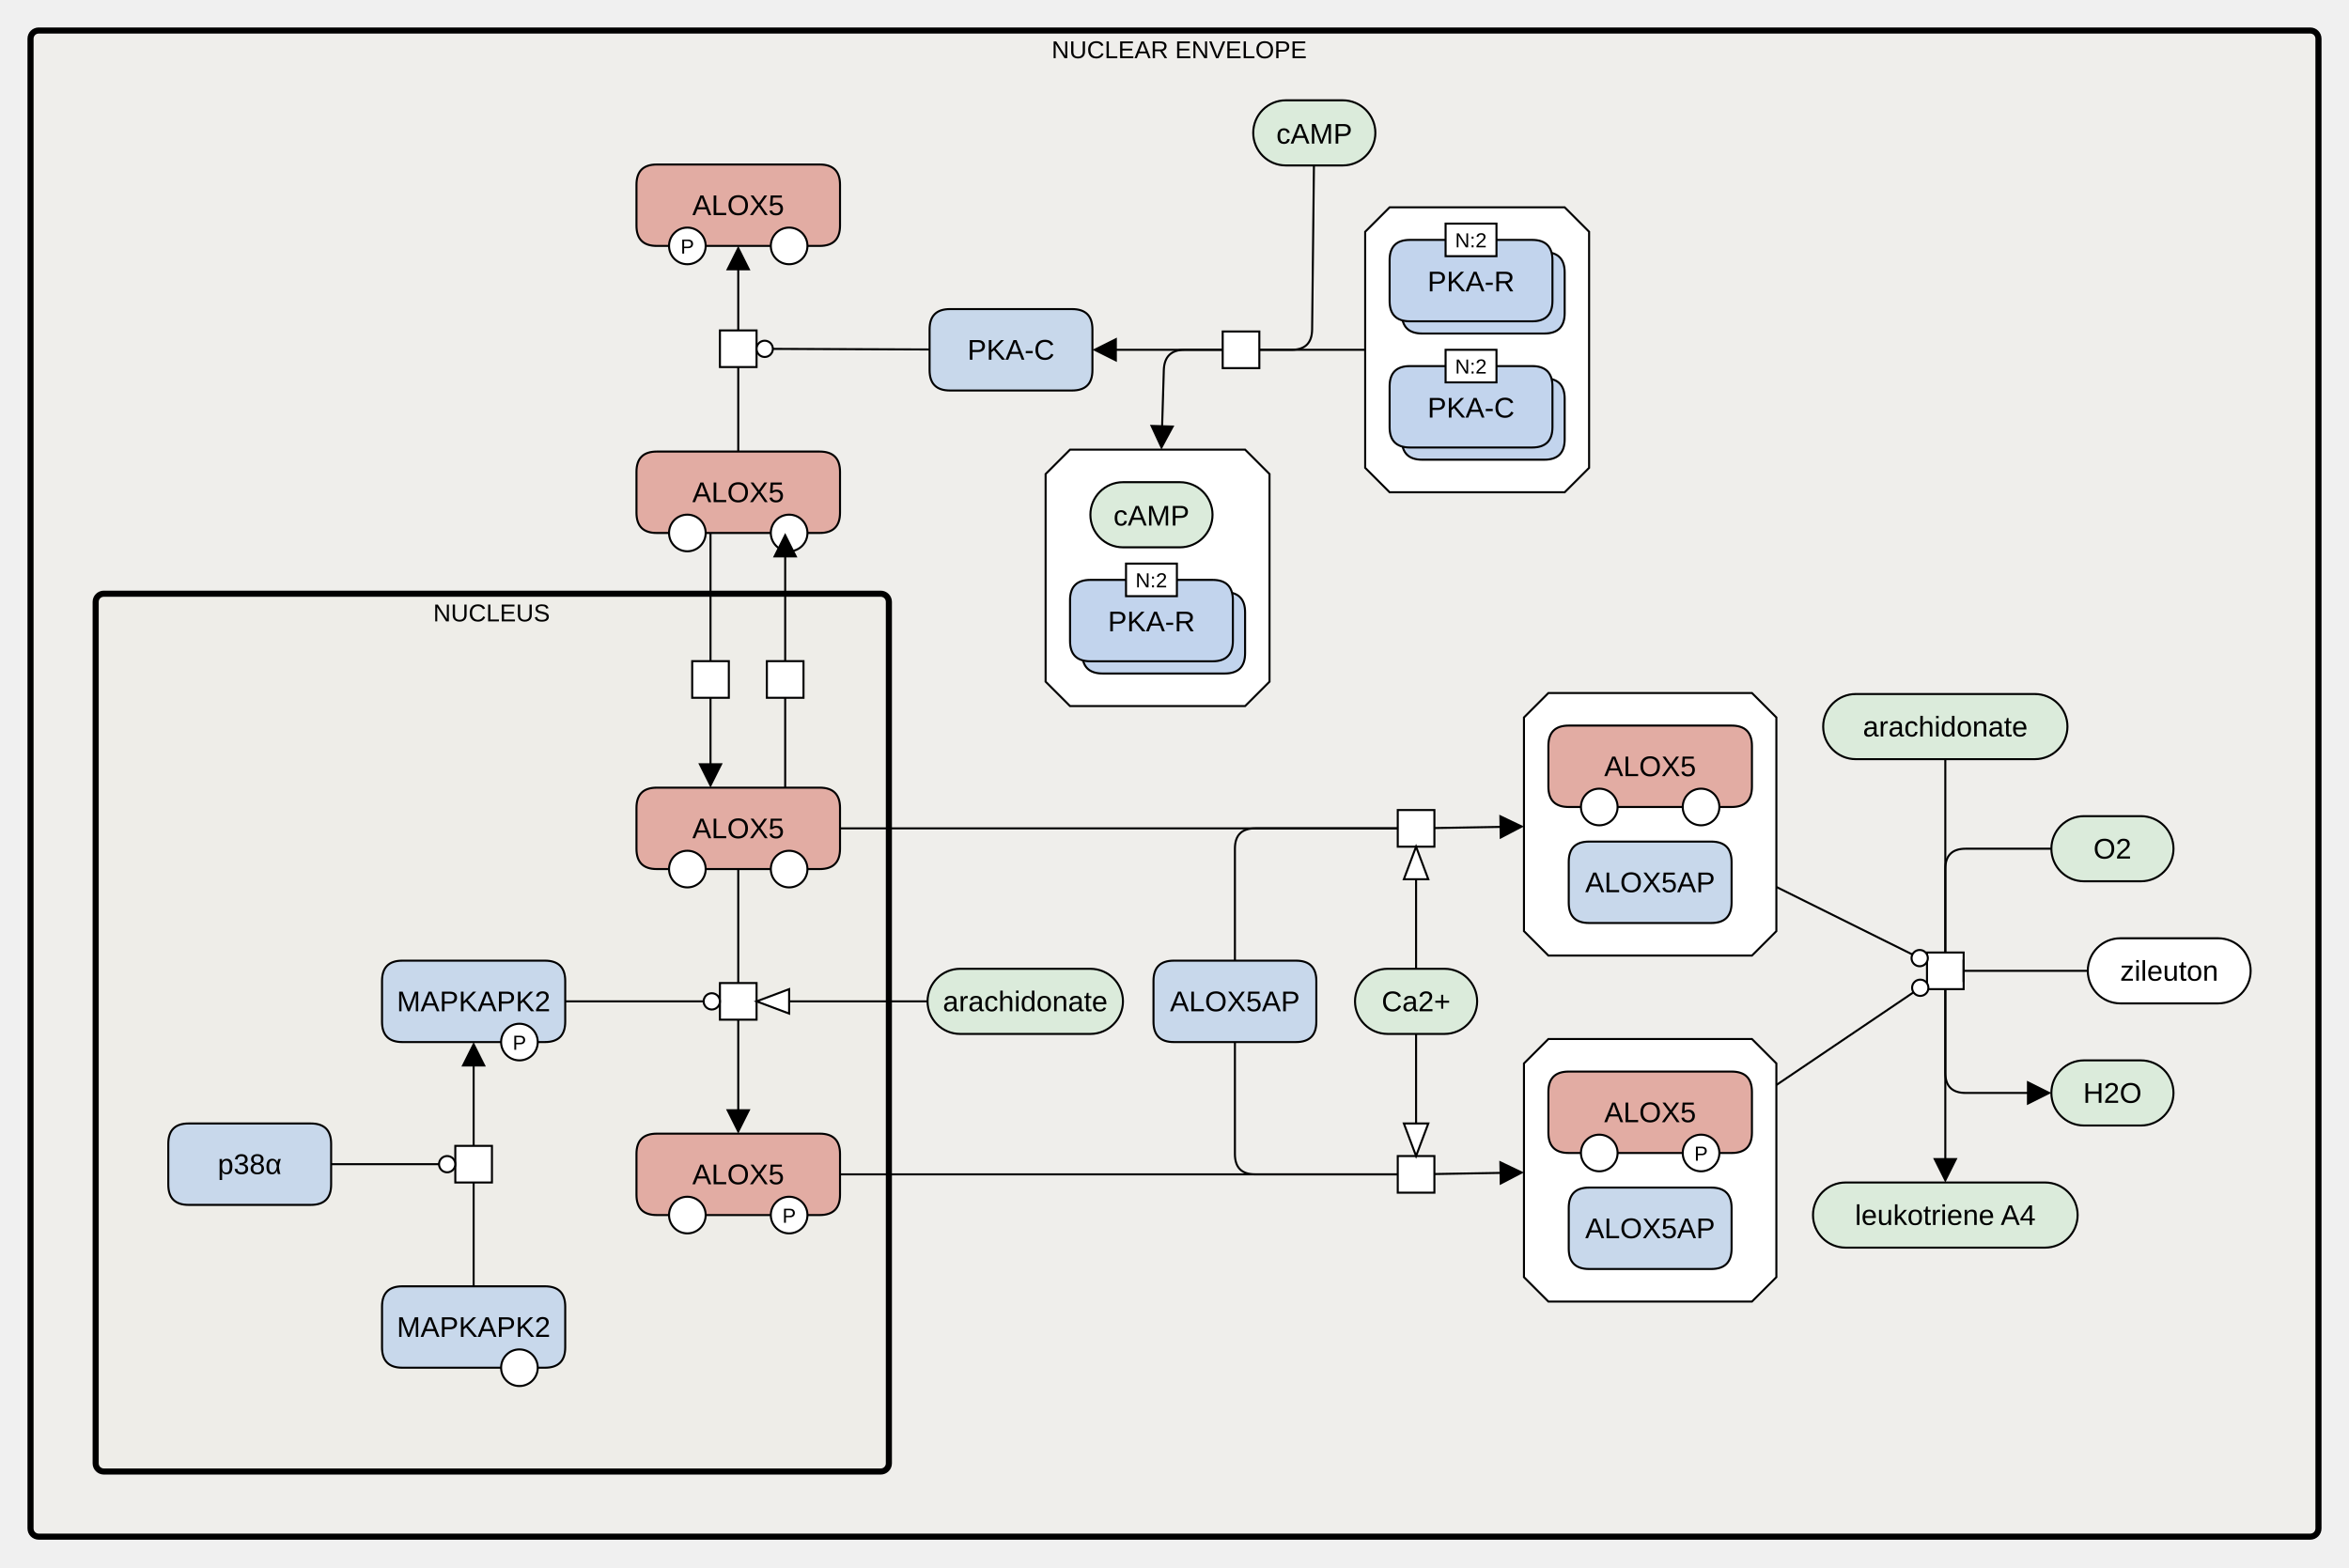
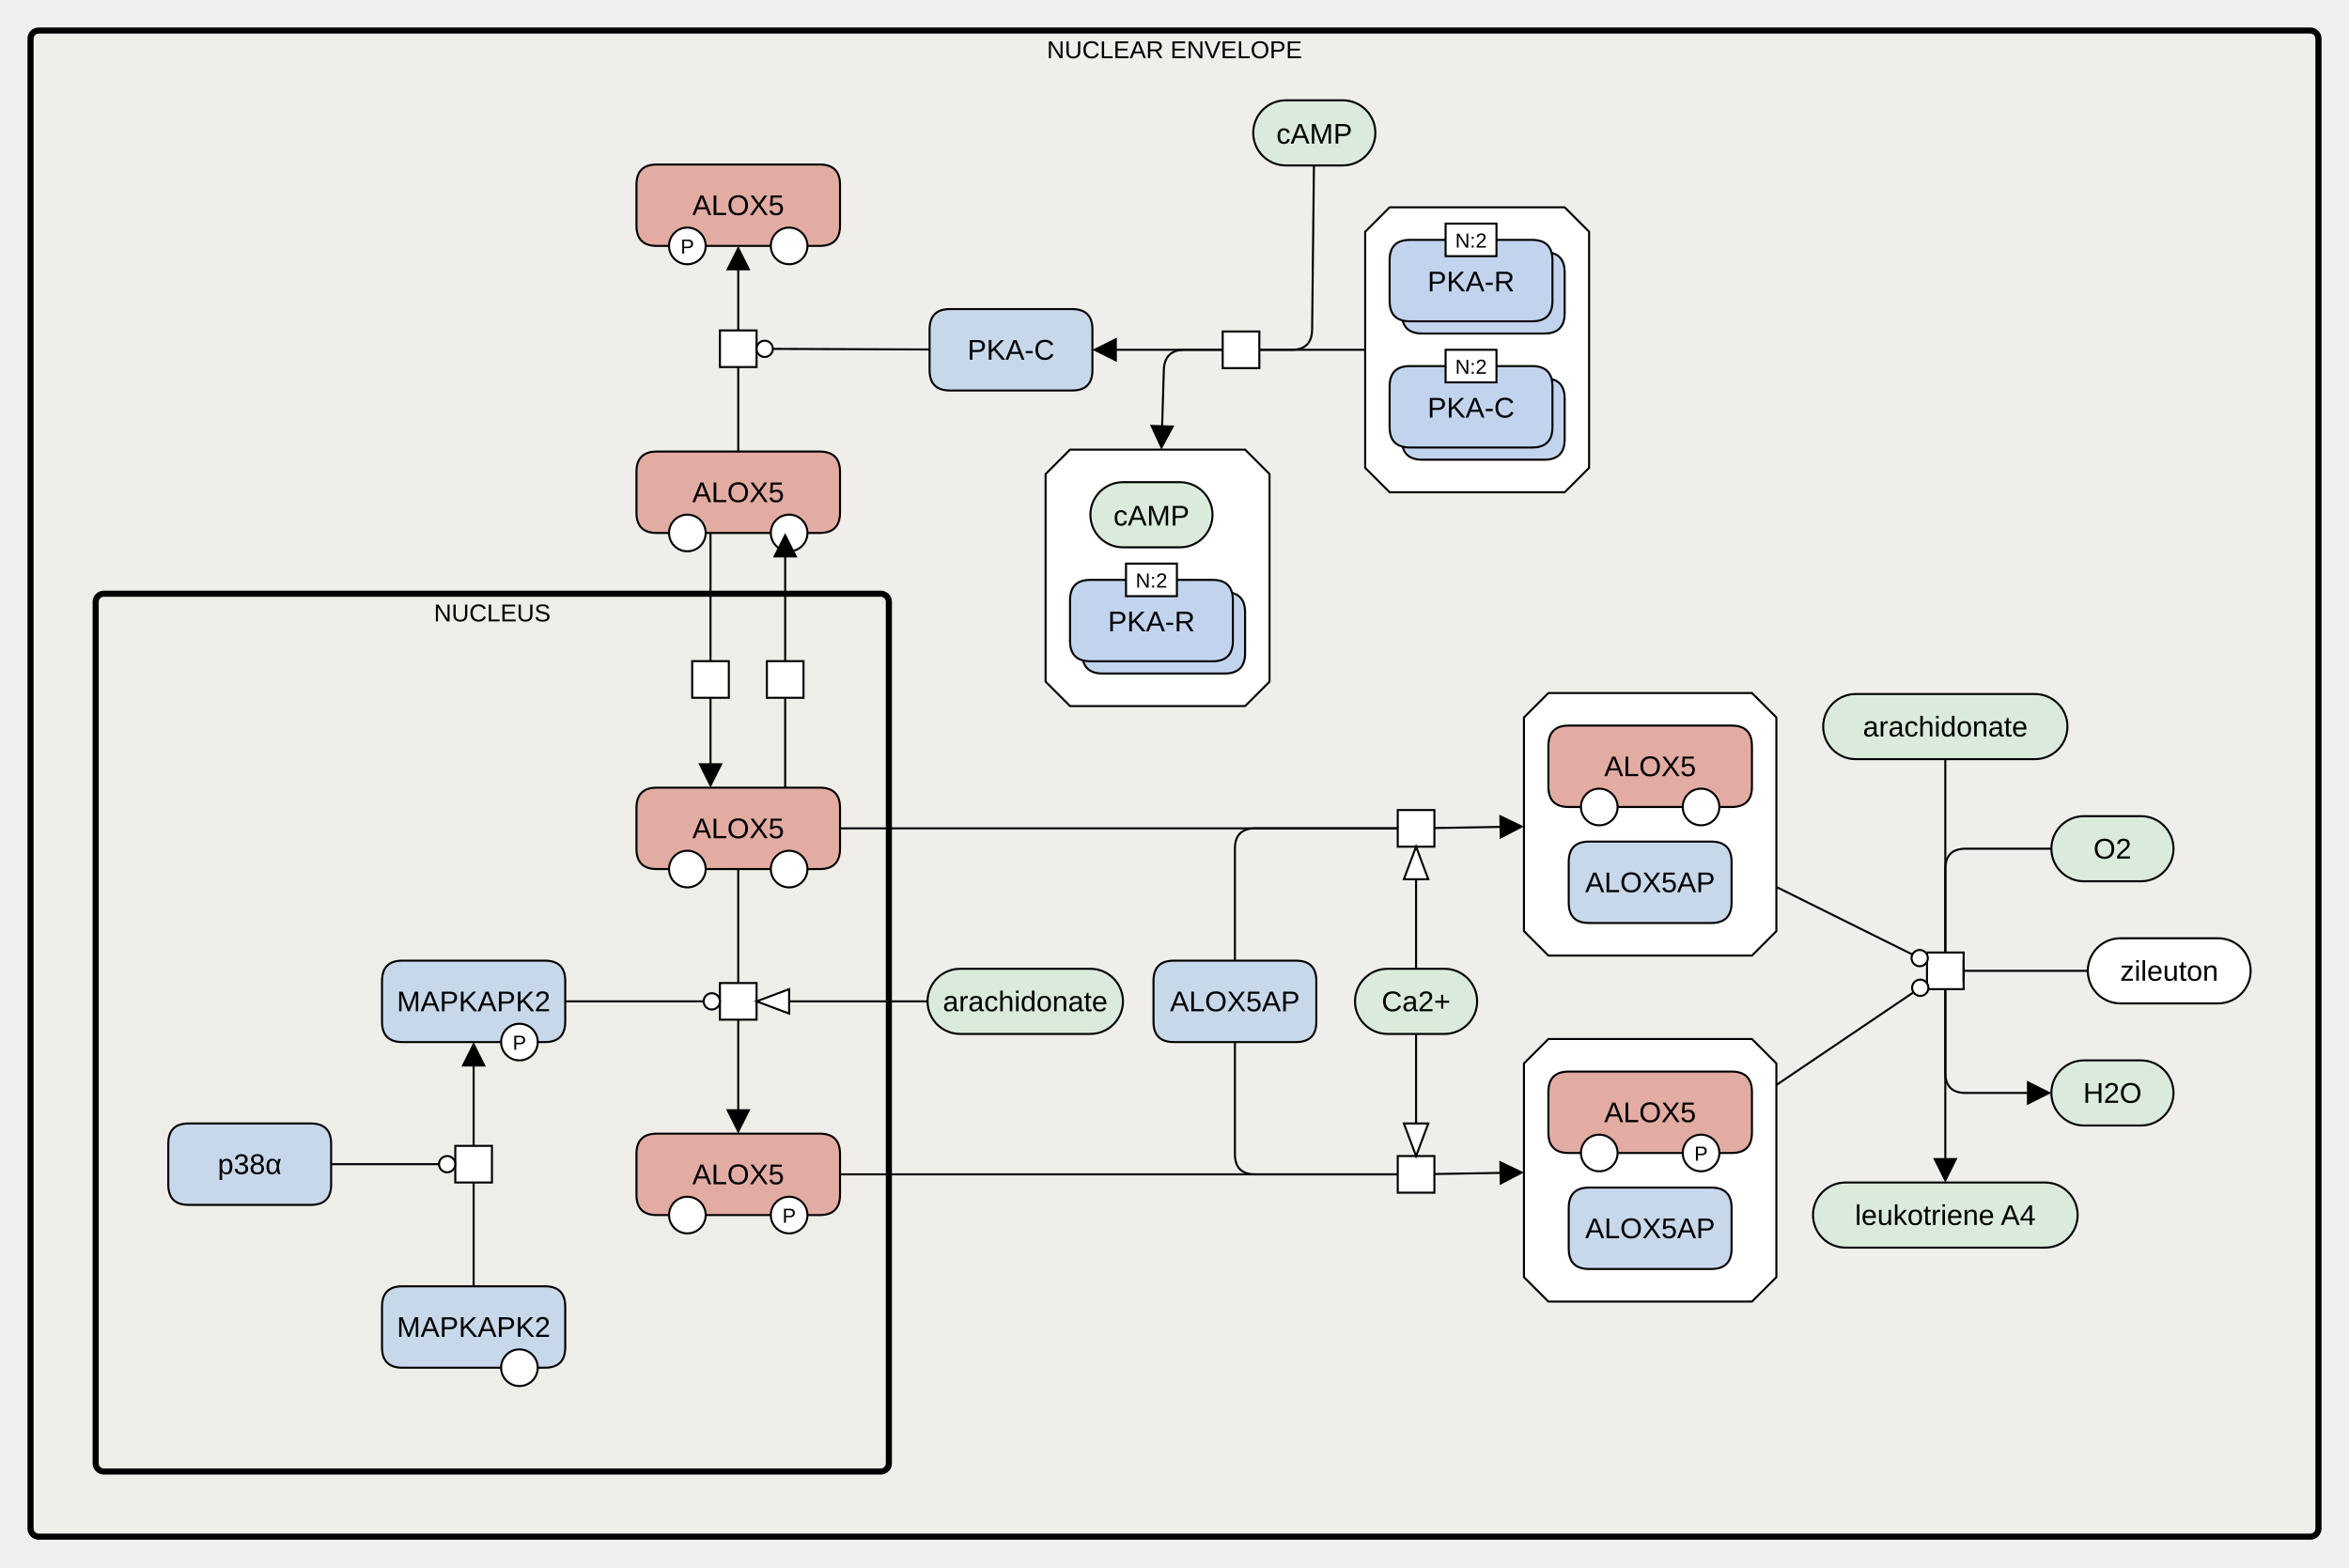
<svg xmlns="http://www.w3.org/2000/svg" width="1154" height="770" viewBox="0 0 1154 770" stroke-linecap="butt" stroke-miterlimit="10">
  <g transform="translate(-253,307)">
    <path d="M268 -288 C268 -290.209 269.791 -292 272 -292 L1388 -292 C1390.209 -292 1392 -290.209 1392 -288 L1392 444 C1392 446.209 1390.209 448 1388 448 L272 448 C269.791 448 268 446.209 268 444 Z" fill="#EDEBE4" fill-opacity="0.447" stroke="none" />
    <path d="M268 -288 C268 -290.209 269.791 -292 272 -292 L1388 -292 C1390.209 -292 1392 -290.209 1392 -288 L1392 444 C1392 446.209 1390.209 448 1388 448 L272 448 C269.791 448 268 446.209 268 444 Z" fill="none" stroke="#000000" stroke-width="3" />
-     <text x="832.32" y="-278.398" text-anchor="middle" font-family="'Dialog', Arial, Helvetica, sans-serif" font-size="12" fill="#000000" stroke="none" xml:space="preserve">NUCLEAR ENVELOPE</text>
+     <text x="830" y="-278.398" text-anchor="middle" font-family="'Dialog', Arial, Helvetica, sans-serif" font-size="12" fill="#000000" stroke="none" xml:space="preserve">NUCLEAR ENVELOPE</text>
    <path d="M300 -11.291 C300 -13.5 301.791 -15.291 304 -15.291 L685.68 -15.291 C687.889 -15.291 689.68 -13.5 689.68 -11.291 L689.68 412 C689.68 414.209 687.889 416 685.68 416 L304 416 C301.791 416 300 414.209 300 412 Z" fill="#EDEBE4" fill-opacity="0.447" stroke="none" />
    <path d="M300 -11.291 C300 -13.5 301.791 -15.291 304 -15.291 L685.68 -15.291 C687.889 -15.291 689.68 -13.5 689.68 -11.291 L689.68 412 C689.68 414.209 687.889 416 685.68 416 L304 416 C301.791 416 300 414.209 300 412 Z" fill="none" stroke="#000000" stroke-width="3" />
-     <text x="494.5" y="-1.689" text-anchor="middle" font-family="'Dialog', Arial, Helvetica, sans-serif" font-size="12" fill="#000000" stroke="none" xml:space="preserve">NUCLEUS</text>
+     <text x="494.84" y="-1.689" text-anchor="middle" font-family="'Dialog', Arial, Helvetica, sans-serif" font-size="12" fill="#000000" stroke="none" xml:space="preserve">NUCLEUS</text>
    <path d="M565.68 90 Q565.68 80 575.68 80 L655.68 80 Q665.68 80 665.68 90 L665.68 110 Q665.68 120 655.68 120 L575.68 120 Q565.68 120 565.68 110 Z" fill="#E2ACA3" stroke="none" />
    <path d="M565.68 90 Q565.68 80 575.68 80 L655.68 80 Q665.68 80 665.68 90 L665.68 110 Q665.68 120 655.68 120 L575.68 120 Q565.68 120 565.68 110 Z" fill="none" stroke="#000000" />
    <text x="615.68" y="104.85" text-anchor="middle" font-family="Arial, Helvetica, sans-serif" font-size="14" fill="#000000" stroke="none" xml:space="preserve">ALOX5</text>
    <path d="M631.68 120 C631.68 115.029 635.709 111 640.68 111 L640.68 111 C645.651 111 649.68 115.029 649.68 120 L649.68 120 C649.68 124.971 645.651 129 640.68 129 L640.68 129 C635.709 129 631.68 124.971 631.68 120 Z" fill="#FFFFFF" stroke="none" />
    <path d="M631.68 120 C631.68 115.029 635.709 111 640.68 111 L640.68 111 C645.651 111 649.68 115.029 649.68 120 L649.68 120 C649.68 124.971 645.651 129 640.68 129 L640.68 129 C635.709 129 631.68 124.971 631.68 120 Z" fill="none" stroke="#000000" />
    <path d="M581.68 120 C581.68 115.029 585.709 111 590.68 111 L590.68 111 C595.651 111 599.68 115.029 599.68 120 L599.68 120 C599.68 124.971 595.651 129 590.68 129 L590.68 129 C585.709 129 581.68 124.971 581.68 120 Z" fill="#FFFFFF" stroke="none" />
    <path d="M581.68 120 C581.68 115.029 585.709 111 590.68 111 L590.68 111 C595.651 111 599.68 115.029 599.68 120 L599.68 120 C599.68 124.971 595.651 129 590.68 129 L590.68 129 C585.709 129 581.68 124.971 581.68 120 Z" fill="none" stroke="#000000" />
    <path d="M606.68 176 L624.68 176 L624.68 194 L606.68 194 Z" fill="#FFFFFF" stroke="none" />
    <path d="M606.68 176 L624.68 176 L624.68 194 L606.68 194 Z" fill="none" stroke="#000000" />
    <path d="M565.68 260 Q565.68 250 575.68 250 L655.68 250 Q665.68 250 665.68 260 L665.68 280 Q665.68 290 655.68 290 L575.68 290 Q565.68 290 565.68 280 Z" fill="#E2ACA3" stroke="none" />
    <path d="M565.68 260 Q565.68 250 575.68 250 L655.68 250 Q665.68 250 665.68 260 L665.68 280 Q665.68 290 655.68 290 L575.68 290 Q565.68 290 565.68 280 Z" fill="none" stroke="#000000" />
    <text x="615.68" y="274.85" text-anchor="middle" font-family="Arial, Helvetica, sans-serif" font-size="14" fill="#000000" stroke="none" xml:space="preserve">ALOX5</text>
    <path d="M631.68 290 C631.68 285.029 635.709 281 640.68 281 L640.68 281 C645.651 281 649.68 285.029 649.68 290 L649.68 290 C649.68 294.971 645.651 299 640.68 299 L640.68 299 C635.709 299 631.68 294.971 631.68 290 Z" fill="#FFFFFF" stroke="none" />
    <path d="M631.68 290 C631.68 285.029 635.709 281 640.68 281 L640.68 281 C645.651 281 649.68 285.029 649.68 290 L649.68 290 C649.68 294.971 645.651 299 640.68 299 L640.68 299 C635.709 299 631.68 294.971 631.68 290 Z" fill="none" stroke="#000000" />
    <text x="640.68" y="293.779" text-anchor="middle" font-family="'Dialog', Arial, Helvetica, sans-serif" font-size="10" fill="#000000" stroke="none" xml:space="preserve">P</text>
    <path d="M581.68 290 C581.68 285.029 585.709 281 590.68 281 L590.68 281 C595.651 281 599.68 285.029 599.68 290 L599.68 290 C599.68 294.971 595.651 299 590.68 299 L590.68 299 C585.709 299 581.68 294.971 581.68 290 Z" fill="#FFFFFF" stroke="none" />
    <path d="M581.68 290 C581.68 285.029 585.709 281 590.68 281 L590.68 281 C595.651 281 599.68 285.029 599.68 290 L599.68 290 C599.68 294.971 595.651 299 590.68 299 L590.68 299 C585.709 299 581.68 294.971 581.68 290 Z" fill="none" stroke="#000000" />
    <path d="M440.68 175 Q440.68 165 450.68 165 L520.68 165 Q530.68 165 530.68 175 L530.68 195 Q530.68 205 520.68 205 L450.68 205 Q440.68 205 440.68 195 Z" fill="#C8D8EB" stroke="none" />
    <path d="M440.68 175 Q440.68 165 450.68 165 L520.68 165 Q530.68 165 530.68 175 L530.68 195 Q530.68 205 520.68 205 L450.68 205 Q440.68 205 440.68 195 Z" fill="none" stroke="#000000" />
    <text x="485.68" y="189.85" text-anchor="middle" font-family="Arial, Helvetica, sans-serif" font-size="14" fill="#000000" stroke="none" xml:space="preserve">MAPKAPK2</text>
    <path d="M499.18 205 C499.18 200.029 503.209 196 508.18 196 L508.18 196 C513.151 196 517.18 200.029 517.18 205 L517.18 205 C517.18 209.971 513.151 214 508.18 214 L508.18 214 C503.209 214 499.18 209.971 499.18 205 Z" fill="#FFFFFF" stroke="none" />
    <path d="M499.18 205 C499.18 200.029 503.209 196 508.18 196 L508.18 196 C513.151 196 517.18 200.029 517.18 205 L517.18 205 C517.18 209.971 513.151 214 508.18 214 L508.18 214 C503.209 214 499.18 209.971 499.18 205 Z" fill="none" stroke="#000000" />
    <text x="508.18" y="208.78" text-anchor="middle" font-family="'Dialog', Arial, Helvetica, sans-serif" font-size="10" fill="#000000" stroke="none" xml:space="preserve">P</text>
    <path d="M335.68 255 Q335.68 245 345.68 245 L405.68 245 Q415.68 245 415.68 255 L415.68 275 Q415.68 285 405.68 285 L345.68 285 Q335.68 285 335.68 275 Z" fill="#C8D8EB" stroke="none" />
    <path d="M335.68 255 Q335.68 245 345.68 245 L405.68 245 Q415.68 245 415.68 255 L415.68 275 Q415.68 285 405.68 285 L345.68 285 Q335.68 285 335.68 275 Z" fill="none" stroke="#000000" />
    <text x="375.68" y="269.85" text-anchor="middle" font-family="Arial, Helvetica, sans-serif" font-size="14" fill="#000000" stroke="none" xml:space="preserve">p38α</text>
    <path d="M440.68 335 Q440.68 325 450.68 325 L520.68 325 Q530.68 325 530.68 335 L530.68 355 Q530.68 365 520.68 365 L450.68 365 Q440.68 365 440.68 355 Z" fill="#C8D8EB" stroke="none" />
    <path d="M440.68 335 Q440.68 325 450.68 325 L520.68 325 Q530.68 325 530.68 335 L530.68 355 Q530.68 365 520.68 365 L450.68 365 Q440.68 365 440.68 355 Z" fill="none" stroke="#000000" />
    <text x="485.68" y="349.85" text-anchor="middle" font-family="Arial, Helvetica, sans-serif" font-size="14" fill="#000000" stroke="none" xml:space="preserve">MAPKAPK2</text>
    <path d="M499.18 365 C499.18 360.029 503.209 356 508.18 356 L508.18 356 C513.151 356 517.18 360.029 517.18 365 L517.18 365 C517.18 369.971 513.151 374 508.18 374 L508.18 374 C503.209 374 499.18 369.971 499.18 365 Z" fill="#FFFFFF" stroke="none" />
    <path d="M499.18 365 C499.18 360.029 503.209 356 508.18 356 L508.18 356 C513.151 356 517.18 360.029 517.18 365 L517.18 365 C517.18 369.971 513.151 374 508.18 374 L508.18 374 C503.209 374 499.18 369.971 499.18 365 Z" fill="none" stroke="#000000" />
    <path d="M476.68 256 L494.68 256 L494.68 274 L476.68 274 Z" fill="#FFFFFF" stroke="none" />
    <path d="M476.68 256 L494.68 256 L494.68 274 L476.68 274 Z" fill="none" stroke="#000000" />
    <path d="M593.053 17.842 L611.053 17.842 L611.053 35.842 L593.053 35.842 Z" fill="#FFFFFF" stroke="none" />
    <path d="M593.053 17.842 L611.053 17.842 L611.053 35.842 L593.053 35.842 Z" fill="none" stroke="#000000" />
    <path d="M629.739 17.842 L647.739 17.842 L647.739 35.842 L629.739 35.842 Z" fill="#FFFFFF" stroke="none" />
    <path d="M629.739 17.842 L647.739 17.842 L647.739 35.842 L629.739 35.842 Z" fill="none" stroke="#000000" />
    <path d="M1148.68 50 C1148.68 41.163 1155.843 34 1164.68 34 L1252.68 34 C1261.517 34 1268.68 41.163 1268.68 50 L1268.68 50 C1268.68 58.837 1261.517 66 1252.68 66 L1164.68 66 C1155.843 66 1148.68 58.837 1148.68 50 Z" fill="#DBEBDB" stroke="none" />
    <path d="M1148.68 50 C1148.68 41.163 1155.843 34 1164.68 34 L1252.68 34 C1261.517 34 1268.68 41.163 1268.68 50 L1268.68 50 C1268.68 58.837 1261.517 66 1252.68 66 L1164.68 66 C1155.843 66 1148.68 58.837 1148.68 50 Z" fill="none" stroke="#000000" />
    <text x="1208.68" y="54.85" text-anchor="middle" font-family="Arial, Helvetica, sans-serif" font-size="14" fill="#000000" stroke="none" xml:space="preserve">arachidonate</text>
    <path d="M1199.68 161 L1217.68 161 L1217.68 179 L1199.68 179 Z" fill="#FFFFFF" stroke="none" />
    <path d="M1199.68 161 L1217.68 161 L1217.68 179 L1199.68 179 Z" fill="none" stroke="#000000" />
    <path d="M1143.68 290 C1143.68 281.163 1150.843 274 1159.68 274 L1257.68 274 C1266.517 274 1273.68 281.163 1273.68 290 L1273.68 290 C1273.68 298.837 1266.517 306 1257.68 306 L1159.68 306 C1150.843 306 1143.68 298.837 1143.68 290 Z" fill="#DBEBDB" stroke="none" />
    <path d="M1143.68 290 C1143.68 281.163 1150.843 274 1159.68 274 L1257.68 274 C1266.517 274 1273.68 281.163 1273.68 290 L1273.68 290 C1273.68 298.837 1266.517 306 1257.68 306 L1159.68 306 C1150.843 306 1143.68 298.837 1143.68 290 Z" fill="none" stroke="#000000" />
    <text x="1208.68" y="294.85" text-anchor="middle" font-family="Arial, Helvetica, sans-serif" font-size="14" fill="#000000" stroke="none" xml:space="preserve">leukotriene A4</text>
    <path d="M1260.782 110 C1260.782 101.163 1267.945 94 1276.782 94 L1304.782 94 C1313.619 94 1320.782 101.163 1320.782 110 L1320.782 110 C1320.782 118.837 1313.619 126 1304.782 126 L1276.782 126 C1267.945 126 1260.782 118.837 1260.782 110 Z" fill="#DBEBDB" stroke="none" />
    <path d="M1260.782 110 C1260.782 101.163 1267.945 94 1276.782 94 L1304.782 94 C1313.619 94 1320.782 101.163 1320.782 110 L1320.782 110 C1320.782 118.837 1313.619 126 1304.782 126 L1276.782 126 C1267.945 126 1260.782 118.837 1260.782 110 Z" fill="none" stroke="#000000" />
    <text x="1290.782" y="114.85" text-anchor="middle" font-family="Arial, Helvetica, sans-serif" font-size="14" fill="#000000" stroke="none" xml:space="preserve">O2</text>
    <path d="M1260.782 230 C1260.782 221.163 1267.945 214 1276.782 214 L1304.782 214 C1313.619 214 1320.782 221.163 1320.782 230 L1320.782 230 C1320.782 238.837 1313.619 246 1304.782 246 L1276.782 246 C1267.945 246 1260.782 238.837 1260.782 230 Z" fill="#DBEBDB" stroke="none" />
    <path d="M1260.782 230 C1260.782 221.163 1267.945 214 1276.782 214 L1304.782 214 C1313.619 214 1320.782 221.163 1320.782 230 L1320.782 230 C1320.782 238.837 1313.619 246 1304.782 246 L1276.782 246 C1267.945 246 1260.782 238.837 1260.782 230 Z" fill="none" stroke="#000000" />
    <text x="1290.782" y="234.85" text-anchor="middle" font-family="Arial, Helvetica, sans-serif" font-size="14" fill="#000000" stroke="none" xml:space="preserve">H2O</text>
    <path d="M819.68 175 Q819.68 165 829.68 165 L889.68 165 Q899.68 165 899.68 175 L899.68 195 Q899.68 205 889.68 205 L829.68 205 Q819.68 205 819.68 195 Z" fill="#C8D8EB" stroke="none" />
    <path d="M819.68 175 Q819.68 165 829.68 165 L889.68 165 Q899.68 165 899.68 175 L899.68 195 Q899.68 205 889.68 205 L829.68 205 Q819.68 205 819.68 195 Z" fill="none" stroke="#000000" />
    <text x="859.68" y="189.85" text-anchor="middle" font-family="Arial, Helvetica, sans-serif" font-size="14" fill="#000000" stroke="none" xml:space="preserve">ALOX5AP</text>
    <path d="M939.68 91 L957.68 91 L957.68 109 L939.68 109 Z" fill="#FFFFFF" stroke="none" />
    <path d="M939.68 91 L957.68 91 L957.68 109 L939.68 109 Z" fill="none" stroke="#000000" />
    <path d="M939.68 261 L957.68 261 L957.68 279 L939.68 279 Z" fill="#FFFFFF" stroke="none" />
    <path d="M939.68 261 L957.68 261 L957.68 279 L939.68 279 Z" fill="none" stroke="#000000" />
    <path d="M918.68 185 C918.68 176.163 925.843 169 934.68 169 L962.68 169 C971.517 169 978.68 176.163 978.68 185 L978.68 185 C978.68 193.837 971.517 201 962.68 201 L934.68 201 C925.843 201 918.68 193.837 918.68 185 Z" fill="#DBEBDB" stroke="none" />
    <path d="M918.68 185 C918.68 176.163 925.843 169 934.68 169 L962.68 169 C971.517 169 978.68 176.163 978.68 185 L978.68 185 C978.68 193.837 971.517 201 962.68 201 L934.68 201 C925.843 201 918.68 193.837 918.68 185 Z" fill="none" stroke="#000000" />
    <text x="948.68" y="189.85" text-anchor="middle" font-family="Arial, Helvetica, sans-serif" font-size="14" fill="#000000" stroke="none" xml:space="preserve">Ca2+</text>
    <path d="M1013.68 33.5 L1113.68 33.5 L1125.68 45.5 L1125.68 150.5 L1113.68 162.5 L1013.68 162.5 L1001.68 150.5 L1001.68 45.5 Z" fill="#FFFFFF" stroke="none" />
    <path d="M1013.68 33.5 L1113.68 33.5 L1125.68 45.5 L1125.68 150.5 L1113.68 162.5 L1013.68 162.5 L1001.68 150.5 L1001.68 45.5 Z" fill="none" stroke="#000000" />
    <path d="M1013.68 59.5 Q1013.68 49.5 1023.68 49.5 L1103.68 49.5 Q1113.68 49.5 1113.68 59.5 L1113.68 79.5 Q1113.68 89.5 1103.68 89.5 L1023.68 89.5 Q1013.68 89.5 1013.68 79.5 Z" fill="#E2ACA3" stroke="none" />
    <path d="M1013.68 59.5 Q1013.68 49.5 1023.68 49.5 L1103.68 49.5 Q1113.68 49.5 1113.68 59.5 L1113.68 79.5 Q1113.68 89.5 1103.68 89.5 L1023.68 89.5 Q1013.68 89.5 1013.68 79.5 Z" fill="none" stroke="#000000" />
    <text x="1063.68" y="74.35" text-anchor="middle" font-family="Arial, Helvetica, sans-serif" font-size="14" fill="#000000" stroke="none" xml:space="preserve">ALOX5</text>
    <path d="M1079.68 89.5 C1079.68 84.529 1083.709 80.5 1088.68 80.5 L1088.68 80.5 C1093.651 80.5 1097.68 84.529 1097.68 89.5 L1097.68 89.5 C1097.68 94.471 1093.651 98.5 1088.68 98.5 L1088.68 98.5 C1083.709 98.5 1079.68 94.471 1079.68 89.5 Z" fill="#FFFFFF" stroke="none" />
    <path d="M1079.68 89.5 C1079.68 84.529 1083.709 80.5 1088.68 80.5 L1088.68 80.5 C1093.651 80.5 1097.68 84.529 1097.68 89.5 L1097.68 89.5 C1097.68 94.471 1093.651 98.5 1088.68 98.5 L1088.68 98.5 C1083.709 98.5 1079.68 94.471 1079.68 89.5 Z" fill="none" stroke="#000000" />
    <path d="M1029.68 89.5 C1029.68 84.529 1033.709 80.5 1038.68 80.5 L1038.68 80.5 C1043.651 80.5 1047.68 84.529 1047.68 89.5 L1047.68 89.5 C1047.68 94.471 1043.651 98.5 1038.68 98.5 L1038.68 98.5 C1033.709 98.5 1029.68 94.471 1029.68 89.5 Z" fill="#FFFFFF" stroke="none" />
    <path d="M1029.68 89.5 C1029.68 84.529 1033.709 80.5 1038.68 80.5 L1038.68 80.5 C1043.651 80.5 1047.68 84.529 1047.68 89.5 L1047.68 89.5 C1047.68 94.471 1043.651 98.5 1038.68 98.5 L1038.68 98.5 C1033.709 98.5 1029.68 94.471 1029.68 89.5 Z" fill="none" stroke="#000000" />
    <path d="M1023.68 116.5 Q1023.68 106.5 1033.68 106.5 L1093.68 106.5 Q1103.68 106.5 1103.68 116.5 L1103.68 136.5 Q1103.68 146.5 1093.68 146.5 L1033.68 146.5 Q1023.68 146.5 1023.68 136.5 Z" fill="#C8D8EB" stroke="none" />
    <path d="M1023.68 116.5 Q1023.68 106.5 1033.68 106.5 L1093.68 106.5 Q1103.68 106.5 1103.68 116.5 L1103.68 136.5 Q1103.68 146.5 1093.68 146.5 L1033.68 146.5 Q1023.68 146.5 1023.68 136.5 Z" fill="none" stroke="#000000" />
    <text x="1063.68" y="131.35" text-anchor="middle" font-family="Arial, Helvetica, sans-serif" font-size="14" fill="#000000" stroke="none" xml:space="preserve">ALOX5AP</text>
    <path d="M1013.68 203.5 L1113.68 203.5 L1125.68 215.5 L1125.68 320.5 L1113.68 332.5 L1013.68 332.5 L1001.68 320.5 L1001.68 215.5 Z" fill="#FFFFFF" stroke="none" />
    <path d="M1013.68 203.5 L1113.68 203.5 L1125.68 215.5 L1125.68 320.5 L1113.68 332.5 L1013.68 332.5 L1001.68 320.5 L1001.68 215.5 Z" fill="none" stroke="#000000" />
    <path d="M1013.68 229.5 Q1013.68 219.5 1023.68 219.5 L1103.68 219.5 Q1113.68 219.5 1113.68 229.5 L1113.68 249.5 Q1113.68 259.5 1103.68 259.5 L1023.68 259.5 Q1013.68 259.5 1013.68 249.5 Z" fill="#E2ACA3" stroke="none" />
    <path d="M1013.68 229.5 Q1013.68 219.5 1023.68 219.5 L1103.68 219.5 Q1113.68 219.5 1113.68 229.5 L1113.68 249.5 Q1113.68 259.5 1103.68 259.5 L1023.68 259.5 Q1013.68 259.5 1013.68 249.5 Z" fill="none" stroke="#000000" />
    <text x="1063.68" y="244.35" text-anchor="middle" font-family="Arial, Helvetica, sans-serif" font-size="14" fill="#000000" stroke="none" xml:space="preserve">ALOX5</text>
    <path d="M1079.68 259.5 C1079.68 254.529 1083.709 250.5 1088.68 250.5 L1088.68 250.5 C1093.651 250.5 1097.68 254.529 1097.68 259.5 L1097.68 259.5 C1097.68 264.471 1093.651 268.5 1088.68 268.5 L1088.68 268.5 C1083.709 268.5 1079.68 264.471 1079.68 259.5 Z" fill="#FFFFFF" stroke="none" />
    <path d="M1079.68 259.5 C1079.68 254.529 1083.709 250.5 1088.68 250.5 L1088.68 250.5 C1093.651 250.5 1097.68 254.529 1097.68 259.5 L1097.68 259.5 C1097.68 264.471 1093.651 268.5 1088.68 268.5 L1088.68 268.5 C1083.709 268.5 1079.68 264.471 1079.68 259.5 Z" fill="none" stroke="#000000" />
    <text x="1088.68" y="263.279" text-anchor="middle" font-family="'Dialog', Arial, Helvetica, sans-serif" font-size="10" fill="#000000" stroke="none" xml:space="preserve">P</text>
    <path d="M1029.68 259.5 C1029.68 254.529 1033.709 250.5 1038.68 250.5 L1038.68 250.5 C1043.651 250.5 1047.68 254.529 1047.68 259.5 L1047.68 259.5 C1047.68 264.471 1043.651 268.5 1038.68 268.5 L1038.68 268.5 C1033.709 268.5 1029.68 264.471 1029.68 259.5 Z" fill="#FFFFFF" stroke="none" />
    <path d="M1029.68 259.5 C1029.68 254.529 1033.709 250.5 1038.68 250.5 L1038.68 250.5 C1043.651 250.5 1047.68 254.529 1047.68 259.5 L1047.68 259.5 C1047.68 264.471 1043.651 268.5 1038.68 268.5 L1038.68 268.5 C1033.709 268.5 1029.68 264.471 1029.68 259.5 Z" fill="none" stroke="#000000" />
    <path d="M1023.68 286.5 Q1023.68 276.5 1033.68 276.5 L1093.68 276.5 Q1103.68 276.5 1103.68 286.5 L1103.68 306.5 Q1103.68 316.5 1093.68 316.5 L1033.68 316.5 Q1023.68 316.5 1023.68 306.5 Z" fill="#C8D8EB" stroke="none" />
    <path d="M1023.68 286.5 Q1023.68 276.5 1033.68 276.5 L1093.68 276.5 Q1103.68 276.5 1103.68 286.5 L1103.68 306.5 Q1103.68 316.5 1093.68 316.5 L1033.68 316.5 Q1023.68 316.5 1023.68 306.5 Z" fill="none" stroke="#000000" />
    <text x="1063.68" y="301.35" text-anchor="middle" font-family="Arial, Helvetica, sans-serif" font-size="14" fill="#000000" stroke="none" xml:space="preserve">ALOX5AP</text>
    <path d="M1278.68 170 C1278.68 161.163 1285.843 154 1294.68 154 L1342.68 154 C1351.517 154 1358.68 161.163 1358.68 170 L1358.68 170 C1358.68 178.837 1351.517 186 1342.68 186 L1294.68 186 C1285.843 186 1278.68 178.837 1278.68 170 Z" fill="#FFFFFF" stroke="none" />
    <path d="M1278.68 170 C1278.68 161.163 1285.843 154 1294.68 154 L1342.68 154 C1351.517 154 1358.68 161.163 1358.68 170 L1358.68 170 C1358.68 178.837 1351.517 186 1342.68 186 L1294.68 186 C1285.843 186 1278.68 178.837 1278.68 170 Z" fill="none" stroke="#000000" />
    <text x="1318.68" y="174.85" text-anchor="middle" font-family="Arial, Helvetica, sans-serif" font-size="14" fill="#000000" stroke="none" xml:space="preserve">zileuton</text>
    <path d="M708.68 185 C708.68 176.163 715.843 169 724.68 169 L788.68 169 C797.517 169 804.68 176.163 804.68 185 L804.68 185 C804.68 193.837 797.517 201 788.68 201 L724.68 201 C715.843 201 708.68 193.837 708.68 185 Z" fill="#DBEBDB" stroke="none" />
    <path d="M708.68 185 C708.68 176.163 715.843 169 724.68 169 L788.68 169 C797.517 169 804.68 176.163 804.68 185 L804.68 185 C804.68 193.837 797.517 201 788.68 201 L724.68 201 C715.843 201 708.68 193.837 708.68 185 Z" fill="none" stroke="#000000" />
    <text x="756.68" y="189.85" text-anchor="middle" font-family="Arial, Helvetica, sans-serif" font-size="14" fill="#000000" stroke="none" xml:space="preserve">arachidonate</text>
    <path d="M565.68 -75.133 Q565.68 -85.133 575.68 -85.133 L655.68 -85.133 Q665.68 -85.133 665.68 -75.133 L665.68 -55.133 Q665.68 -45.133 655.68 -45.133 L575.68 -45.133 Q565.68 -45.133 565.68 -55.133 Z" fill="#E2ACA3" stroke="none" />
    <path d="M565.68 -75.133 Q565.68 -85.133 575.68 -85.133 L655.68 -85.133 Q665.68 -85.133 665.68 -75.133 L665.68 -55.133 Q665.68 -45.133 655.68 -45.133 L575.68 -45.133 Q565.68 -45.133 565.68 -55.133 Z" fill="none" stroke="#000000" />
    <text x="615.68" y="-60.283" text-anchor="middle" font-family="Arial, Helvetica, sans-serif" font-size="14" fill="#000000" stroke="none" xml:space="preserve">ALOX5</text>
    <path d="M631.68 -45.133 C631.68 -50.103 635.709 -54.133 640.68 -54.133 L640.68 -54.133 C645.651 -54.133 649.68 -50.103 649.68 -45.133 L649.68 -45.133 C649.68 -40.162 645.651 -36.133 640.68 -36.133 L640.68 -36.133 C635.709 -36.133 631.68 -40.162 631.68 -45.133 Z" fill="#FFFFFF" stroke="none" />
    <path d="M631.68 -45.133 C631.68 -50.103 635.709 -54.133 640.68 -54.133 L640.68 -54.133 C645.651 -54.133 649.68 -50.103 649.68 -45.133 L649.68 -45.133 C649.68 -40.162 645.651 -36.133 640.68 -36.133 L640.68 -36.133 C635.709 -36.133 631.68 -40.162 631.68 -45.133 Z" fill="none" stroke="#000000" />
    <path d="M581.68 -45.133 C581.68 -50.103 585.709 -54.133 590.68 -54.133 L590.68 -54.133 C595.651 -54.133 599.68 -50.103 599.68 -45.133 L599.68 -45.133 C599.68 -40.162 595.651 -36.133 590.68 -36.133 L590.68 -36.133 C585.709 -36.133 581.68 -40.162 581.68 -45.133 Z" fill="#FFFFFF" stroke="none" />
    <path d="M581.68 -45.133 C581.68 -50.103 585.709 -54.133 590.68 -54.133 L590.68 -54.133 C595.651 -54.133 599.68 -50.103 599.68 -45.133 L599.68 -45.133 C599.68 -40.162 595.651 -36.133 590.68 -36.133 L590.68 -36.133 C585.709 -36.133 581.68 -40.162 581.68 -45.133 Z" fill="none" stroke="#000000" />
    <path d="M606.68 -144.655 L624.68 -144.655 L624.68 -126.655 L606.68 -126.655 Z" fill="#FFFFFF" stroke="none" />
    <path d="M606.68 -144.655 L624.68 -144.655 L624.68 -126.655 L606.68 -126.655 Z" fill="none" stroke="#000000" />
    <path d="M565.68 -216.176 Q565.68 -226.176 575.68 -226.176 L655.68 -226.176 Q665.68 -226.176 665.68 -216.176 L665.68 -196.176 Q665.68 -186.176 655.68 -186.176 L575.68 -186.176 Q565.68 -186.176 565.68 -196.176 Z" fill="#E2ACA3" stroke="none" />
    <path d="M565.68 -216.176 Q565.68 -226.176 575.68 -226.176 L655.68 -226.176 Q665.68 -226.176 665.68 -216.176 L665.68 -196.176 Q665.68 -186.176 655.68 -186.176 L575.68 -186.176 Q565.68 -186.176 565.68 -196.176 Z" fill="none" stroke="#000000" />
    <text x="615.68" y="-201.327" text-anchor="middle" font-family="Arial, Helvetica, sans-serif" font-size="14" fill="#000000" stroke="none" xml:space="preserve">ALOX5</text>
    <path d="M631.68 -186.176 C631.68 -191.147 635.709 -195.176 640.68 -195.176 L640.68 -195.176 C645.651 -195.176 649.68 -191.147 649.68 -186.176 L649.68 -186.176 C649.68 -181.206 645.651 -177.176 640.68 -177.176 L640.68 -177.176 C635.709 -177.176 631.68 -181.206 631.68 -186.176 Z" fill="#FFFFFF" stroke="none" />
    <path d="M631.68 -186.176 C631.68 -191.147 635.709 -195.176 640.68 -195.176 L640.68 -195.176 C645.651 -195.176 649.68 -191.147 649.68 -186.176 L649.68 -186.176 C649.68 -181.206 645.651 -177.176 640.68 -177.176 L640.68 -177.176 C635.709 -177.176 631.68 -181.206 631.68 -186.176 Z" fill="none" stroke="#000000" />
    <path d="M581.68 -186.176 C581.68 -191.147 585.709 -195.176 590.68 -195.176 L590.68 -195.176 C595.651 -195.176 599.68 -191.147 599.68 -186.176 L599.68 -186.176 C599.68 -181.206 595.651 -177.176 590.68 -177.176 L590.68 -177.176 C585.709 -177.176 581.68 -181.206 581.68 -186.176 Z" fill="#FFFFFF" stroke="none" />
    <path d="M581.68 -186.176 C581.68 -191.147 585.709 -195.176 590.68 -195.176 L590.68 -195.176 C595.651 -195.176 599.68 -191.147 599.68 -186.176 L599.68 -186.176 C599.68 -181.206 595.651 -177.176 590.68 -177.176 L590.68 -177.176 C585.709 -177.176 581.68 -181.206 581.68 -186.176 Z" fill="none" stroke="#000000" />
    <text x="590.68" y="-182.397" text-anchor="middle" font-family="'Dialog', Arial, Helvetica, sans-serif" font-size="10" fill="#000000" stroke="none" xml:space="preserve">P</text>
    <path d="M709.68 -145.133 Q709.68 -155.133 719.68 -155.133 L779.68 -155.133 Q789.68 -155.133 789.68 -145.133 L789.68 -125.133 Q789.68 -115.133 779.68 -115.133 L719.68 -115.133 Q709.68 -115.133 709.68 -125.133 Z" fill="#C8D8EB" stroke="none" />
    <path d="M709.68 -145.133 Q709.68 -155.133 719.68 -155.133 L779.68 -155.133 Q789.68 -155.133 789.68 -145.133 L789.68 -125.133 Q789.68 -115.133 779.68 -115.133 L719.68 -115.133 Q709.68 -115.133 709.68 -125.133 Z" fill="none" stroke="#000000" />
    <text x="749.68" y="-130.283" text-anchor="middle" font-family="Arial, Helvetica, sans-serif" font-size="14" fill="#000000" stroke="none" xml:space="preserve">PKA-C</text>
    <path d="M935.68 -205.133 L1021.68 -205.133 L1033.68 -193.133 L1033.68 -77.133 L1021.68 -65.133 L935.68 -65.133 L923.68 -77.133 L923.68 -193.133 Z" fill="#FFFFFF" stroke="none" />
    <path d="M935.68 -205.133 L1021.68 -205.133 L1033.68 -193.133 L1033.68 -77.133 L1021.68 -65.133 L935.68 -65.133 L923.68 -77.133 L923.68 -193.133 Z" fill="none" stroke="#000000" />
    <path d="M941.68 -173.133 Q941.68 -183.133 951.68 -183.133 L1011.68 -183.133 Q1021.68 -183.133 1021.68 -173.133 L1021.68 -153.133 Q1021.68 -143.133 1011.68 -143.133 L951.68 -143.133 Q941.68 -143.133 941.68 -153.133 Z" fill="#C2D4ED" stroke="none" />
    <path d="M941.68 -173.133 Q941.68 -183.133 951.68 -183.133 L1011.68 -183.133 Q1021.68 -183.133 1021.68 -173.133 L1021.68 -153.133 Q1021.68 -143.133 1011.68 -143.133 L951.68 -143.133 Q941.68 -143.133 941.68 -153.133 Z" fill="none" stroke="#000000" />
    <path d="M935.68 -179.133 Q935.68 -189.133 945.68 -189.133 L1005.68 -189.133 Q1015.68 -189.133 1015.68 -179.133 L1015.68 -159.133 Q1015.68 -149.133 1005.68 -149.133 L945.68 -149.133 Q935.68 -149.133 935.68 -159.133 Z" fill="#C2D4ED" stroke="none" />
    <path d="M935.68 -179.133 Q935.68 -189.133 945.68 -189.133 L1005.68 -189.133 Q1015.68 -189.133 1015.68 -179.133 L1015.68 -159.133 Q1015.68 -149.133 1005.68 -149.133 L945.68 -149.133 Q935.68 -149.133 935.68 -159.133 Z" fill="none" stroke="#000000" />
    <text x="975.68" y="-163.841" text-anchor="middle" font-family="'Dialog', Arial, Helvetica, sans-serif" font-size="14" fill="#000000" stroke="none" xml:space="preserve">PKA-R</text>
    <path d="M963.18 -197.133 L988.18 -197.133 L988.18 -181.133 L963.18 -181.133 Z" fill="#FFFFFF" stroke="none" />
    <path d="M963.18 -197.133 L988.18 -197.133 L988.18 -181.133 L963.18 -181.133 Z" fill="none" stroke="#000000" />
-     <text x="975.617" y="-185.465" text-anchor="middle" font-family="'Dialog', Arial, Helvetica, sans-serif" font-size="10" fill="#000000" stroke="none" xml:space="preserve">N:2</text>
+     <text x="975.68" y="-185.353" text-anchor="middle" font-family="'Dialog', Arial, Helvetica, sans-serif" font-size="10" fill="#000000" stroke="none" xml:space="preserve">N:2</text>
    <path d="M941.68 -111.133 Q941.68 -121.133 951.68 -121.133 L1011.68 -121.133 Q1021.68 -121.133 1021.68 -111.133 L1021.68 -91.133 Q1021.68 -81.133 1011.68 -81.133 L951.68 -81.133 Q941.68 -81.133 941.68 -91.133 Z" fill="#C2D4ED" stroke="none" />
    <path d="M941.68 -111.133 Q941.68 -121.133 951.68 -121.133 L1011.68 -121.133 Q1021.68 -121.133 1021.68 -111.133 L1021.68 -91.133 Q1021.68 -81.133 1011.68 -81.133 L951.68 -81.133 Q941.68 -81.133 941.68 -91.133 Z" fill="none" stroke="#000000" />
    <path d="M935.68 -117.133 Q935.68 -127.133 945.68 -127.133 L1005.68 -127.133 Q1015.68 -127.133 1015.68 -117.133 L1015.68 -97.133 Q1015.68 -87.133 1005.68 -87.133 L945.68 -87.133 Q935.68 -87.133 935.68 -97.133 Z" fill="#C2D4ED" stroke="none" />
    <path d="M935.68 -117.133 Q935.68 -127.133 945.68 -127.133 L1005.68 -127.133 Q1015.68 -127.133 1015.68 -117.133 L1015.68 -97.133 Q1015.68 -87.133 1005.68 -87.133 L945.68 -87.133 Q935.68 -87.133 935.68 -97.133 Z" fill="none" stroke="#000000" />
    <text x="975.68" y="-101.841" text-anchor="middle" font-family="'Dialog', Arial, Helvetica, sans-serif" font-size="14" fill="#000000" stroke="none" xml:space="preserve">PKA-C</text>
    <path d="M963.18 -135.133 L988.18 -135.133 L988.18 -119.133 L963.18 -119.133 Z" fill="#FFFFFF" stroke="none" />
    <path d="M963.18 -135.133 L988.18 -135.133 L988.18 -119.133 L963.18 -119.133 Z" fill="none" stroke="#000000" />
-     <text x="975.617" y="-123.465" text-anchor="middle" font-family="'Dialog', Arial, Helvetica, sans-serif" font-size="10" fill="#000000" stroke="none" xml:space="preserve">N:2</text>
+     <text x="975.68" y="-123.353" text-anchor="middle" font-family="'Dialog', Arial, Helvetica, sans-serif" font-size="10" fill="#000000" stroke="none" xml:space="preserve">N:2</text>
    <path d="M778.68 -86.085 L864.68 -86.085 L876.68 -74.085 L876.68 27.915 L864.68 39.915 L778.68 39.915 L766.68 27.915 L766.68 -74.085 Z" fill="#FFFFFF" stroke="none" />
    <path d="M778.68 -86.085 L864.68 -86.085 L876.68 -74.085 L876.68 27.915 L864.68 39.915 L778.68 39.915 L766.68 27.915 L766.68 -74.085 Z" fill="none" stroke="#000000" />
    <path d="M784.68 -6.085 Q784.68 -16.085 794.68 -16.085 L854.68 -16.085 Q864.68 -16.085 864.68 -6.085 L864.68 13.915 Q864.68 23.915 854.68 23.915 L794.68 23.915 Q784.68 23.915 784.68 13.915 Z" fill="#C2D4ED" stroke="none" />
    <path d="M784.68 -6.085 Q784.68 -16.085 794.68 -16.085 L854.68 -16.085 Q864.68 -16.085 864.68 -6.085 L864.68 13.915 Q864.68 23.915 854.68 23.915 L794.68 23.915 Q784.68 23.915 784.68 13.915 Z" fill="none" stroke="#000000" />
    <path d="M778.68 -12.085 Q778.68 -22.085 788.68 -22.085 L848.68 -22.085 Q858.68 -22.085 858.68 -12.085 L858.68 7.915 Q858.68 17.915 848.68 17.915 L788.68 17.915 Q778.68 17.915 778.68 7.915 Z" fill="#C2D4ED" stroke="none" />
    <path d="M778.68 -12.085 Q778.68 -22.085 788.68 -22.085 L848.68 -22.085 Q858.68 -22.085 858.68 -12.085 L858.68 7.915 Q858.68 17.915 848.68 17.915 L788.68 17.915 Q778.68 17.915 778.68 7.915 Z" fill="none" stroke="#000000" />
    <text x="818.68" y="3.206" text-anchor="middle" font-family="'Dialog', Arial, Helvetica, sans-serif" font-size="14" fill="#000000" stroke="none" xml:space="preserve">PKA-R</text>
    <path d="M806.18 -30.085 L831.18 -30.085 L831.18 -14.085 L806.18 -14.085 Z" fill="#FFFFFF" stroke="none" />
    <path d="M806.18 -30.085 L831.18 -30.085 L831.18 -14.085 L806.18 -14.085 Z" fill="none" stroke="#000000" />
-     <text x="818.617" y="-18.417" text-anchor="middle" font-family="'Dialog', Arial, Helvetica, sans-serif" font-size="10" fill="#000000" stroke="none" xml:space="preserve">N:2</text>
+     <text x="818.68" y="-18.306" text-anchor="middle" font-family="'Dialog', Arial, Helvetica, sans-serif" font-size="10" fill="#000000" stroke="none" xml:space="preserve">N:2</text>
    <path d="M788.68 -54.085 C788.68 -62.922 795.843 -70.085 804.68 -70.085 L832.68 -70.085 C841.517 -70.085 848.68 -62.922 848.68 -54.085 L848.68 -54.085 C848.68 -45.249 841.517 -38.085 832.68 -38.085 L804.68 -38.085 C795.843 -38.085 788.68 -45.249 788.68 -54.085 Z" fill="#DBEBDB" stroke="none" />
    <path d="M788.68 -54.085 C788.68 -62.922 795.843 -70.085 804.68 -70.085 L832.68 -70.085 C841.517 -70.085 848.68 -62.922 848.68 -54.085 L848.68 -54.085 C848.68 -45.249 841.517 -38.085 832.68 -38.085 L804.68 -38.085 C795.843 -38.085 788.68 -45.249 788.68 -54.085 Z" fill="none" stroke="#000000" />
    <text x="818.68" y="-48.794" text-anchor="middle" font-family="'Dialog', Arial, Helvetica, sans-serif" font-size="14" fill="#000000" stroke="none" xml:space="preserve">cAMP</text>
    <path d="M868.68 -241.716 C868.68 -250.553 875.843 -257.716 884.68 -257.716 L912.68 -257.716 C921.517 -257.716 928.68 -250.553 928.68 -241.716 L928.68 -241.716 C928.68 -232.879 921.517 -225.716 912.68 -225.716 L884.68 -225.716 C875.843 -225.716 868.68 -232.879 868.68 -241.716 Z" fill="#DBEBDB" stroke="none" />
    <path d="M868.68 -241.716 C868.68 -250.553 875.843 -257.716 884.68 -257.716 L912.68 -257.716 C921.517 -257.716 928.68 -250.553 928.68 -241.716 L928.68 -241.716 C928.68 -232.879 921.517 -225.716 912.68 -225.716 L884.68 -225.716 C875.843 -225.716 868.68 -232.879 868.68 -241.716 Z" fill="none" stroke="#000000" />
    <text x="898.68" y="-236.425" text-anchor="middle" font-family="'Dialog', Arial, Helvetica, sans-serif" font-size="14" fill="#000000" stroke="none" xml:space="preserve">cAMP</text>
    <path d="M853.68 -144.133 L871.68 -144.133 L871.68 -126.133 L853.68 -126.133 Z" fill="#FFFFFF" stroke="none" />
    <path d="M853.68 -144.133 L871.68 -144.133 L871.68 -126.133 L853.68 -126.133 Z" fill="none" stroke="#000000" />
    <path d="M1208.68 66 L1208.68 161" fill="none" stroke="#000000" />
    <path d="M1208.68 179 L1208.68 263" fill="none" stroke="#000000" />
    <path d="M1208.68 274 L1202.68 262 L1214.68 262 Z" fill="#000000" stroke="none" />
    <path d="M1260.782 110 L1218.68 110 Q1208.68 110 1208.68 120 L1208.68 161" fill="none" stroke="#000000" />
    <path d="M1208.68 179 L1208.68 220 Q1208.68 230 1218.68 230 L1249.782 230" fill="none" stroke="#000000" />
    <path d="M1260.782 230 L1248.782 236 L1248.782 224 Z" fill="#000000" stroke="none" />
    <path d="M1125.68 128.786 L1192.515 161.973" fill="none" stroke="#000000" />
    <circle cx="1196.097" cy="163.752" r="4" fill="white" stroke="#000000" />
    <path d="M1125.68 226.097 L1193.052 180.562" fill="none" stroke="#000000" />
    <circle cx="1196.366" cy="178.323" r="4" fill="white" stroke="#000000" />
    <path d="M859.68 165 L859.68 110 Q859.68 100 869.68 100 L939.68 100" fill="none" stroke="#000000" />
    <path d="M859.68 205 L859.68 260 Q859.68 270 869.68 270 L939.68 270" fill="none" stroke="#000000" />
    <path d="M957.68 99.844 L990.682 99.269" fill="none" stroke="#000000" />
    <path d="M1001.68 99.078 L989.786 105.286 L989.577 93.288 Z" fill="#000000" stroke="none" />
    <path d="M957.68 269.844 L990.682 269.269" fill="none" stroke="#000000" />
    <path d="M1001.68 269.078 L989.786 275.286 L989.577 263.288 Z" fill="#000000" stroke="none" />
    <path d="M948.68 169 L948.68 124" fill="none" stroke="#000000" />
    <path d="M948.68 109 L954.68 125 L942.68 125 Z" fill="white" stroke="#000000" />
    <path d="M948.68 201 L948.68 246" fill="none" stroke="#000000" />
    <path d="M948.68 261 L942.68 245 L954.68 245 Z" fill="white" stroke="#000000" />
    <path d="M665.68 100 L939.68 100" fill="none" stroke="#000000" />
    <path d="M665.68 270 L939.68 270" fill="none" stroke="#000000" />
    <path d="M615.68 120 L615.68 176" fill="none" stroke="#000000" />
    <path d="M615.68 194 L615.68 239" fill="none" stroke="#000000" />
    <path d="M615.68 250 L609.68 238 L621.68 238 Z" fill="#000000" stroke="none" />
    <path d="M530.68 185 L598.68 185" fill="none" stroke="#000000" />
    <circle cx="602.68" cy="185" r="4" fill="white" stroke="#000000" />
    <path d="M602.053 -45.133 L602.053 17.842" fill="none" stroke="#000000" />
    <path d="M602.053 35.842 L602.053 69" fill="none" stroke="#000000" />
    <path d="M602.053 80 L596.053 68 L608.053 68 Z" fill="#000000" stroke="none" />
    <path d="M638.739 80 L638.739 35.842" fill="none" stroke="#000000" />
    <path d="M638.739 17.842 L638.739 -34.133" fill="none" stroke="#000000" />
    <path d="M638.739 -45.133 L644.739 -33.133 L632.739 -33.133 Z" fill="#000000" stroke="none" />
    <path d="M615.68 -85.133 L615.68 -126.655" fill="none" stroke="#000000" />
    <path d="M615.68 -144.655 L615.68 -175.176" fill="none" stroke="#000000" />
    <path d="M615.68 -186.176 L621.68 -174.176 L609.68 -174.176 Z" fill="#000000" stroke="none" />
    <path d="M709.68 -135.289 L632.68 -135.588" fill="none" stroke="#000000" />
    <circle cx="628.68" cy="-135.604" r="4" fill="white" stroke="#000000" />
    <path d="M485.68 325 L485.68 274" fill="none" stroke="#000000" />
    <path d="M485.68 256 L485.68 216" fill="none" stroke="#000000" />
    <path d="M485.68 205 L491.68 217 L479.68 217 Z" fill="#000000" stroke="none" />
    <path d="M415.68 265 L468.68 265" fill="none" stroke="#000000" />
    <circle cx="472.68" cy="265" r="4" fill="white" stroke="#000000" />
    <path d="M708.68 185 L639.68 185" fill="none" stroke="#000000" />
    <path d="M624.68 185 L640.68 179 L640.68 191 Z" fill="white" stroke="#000000" />
    <path d="M1278.68 170 L1217.68 170" fill="none" stroke="#000000" />
    <path d="M1217.68 175 L1217.68 165" fill="none" stroke="#000000" stroke-linecap="square" />
    <path d="M923.68 -135.133 L871.68 -135.133" fill="none" stroke="#000000" />
    <path d="M898.503 -225.716 L897.612 -145.132 Q897.502 -135.133 887.502 -135.133 L871.68 -135.133" fill="none" stroke="#000000" />
    <path d="M853.68 -135.133 L800.68 -135.133" fill="none" stroke="#000000" />
    <path d="M789.68 -135.133 L801.68 -141.133 L801.68 -129.133 Z" fill="#000000" stroke="none" />
    <path d="M853.68 -135.133 L835.051 -135.133 Q825.051 -135.133 824.75 -125.137 L823.906 -97.08" fill="none" stroke="#000000" />
    <path d="M823.575 -86.085 L817.939 -98.26 L829.933 -97.9 Z" fill="#000000" stroke="none" />
  </g>
</svg>
